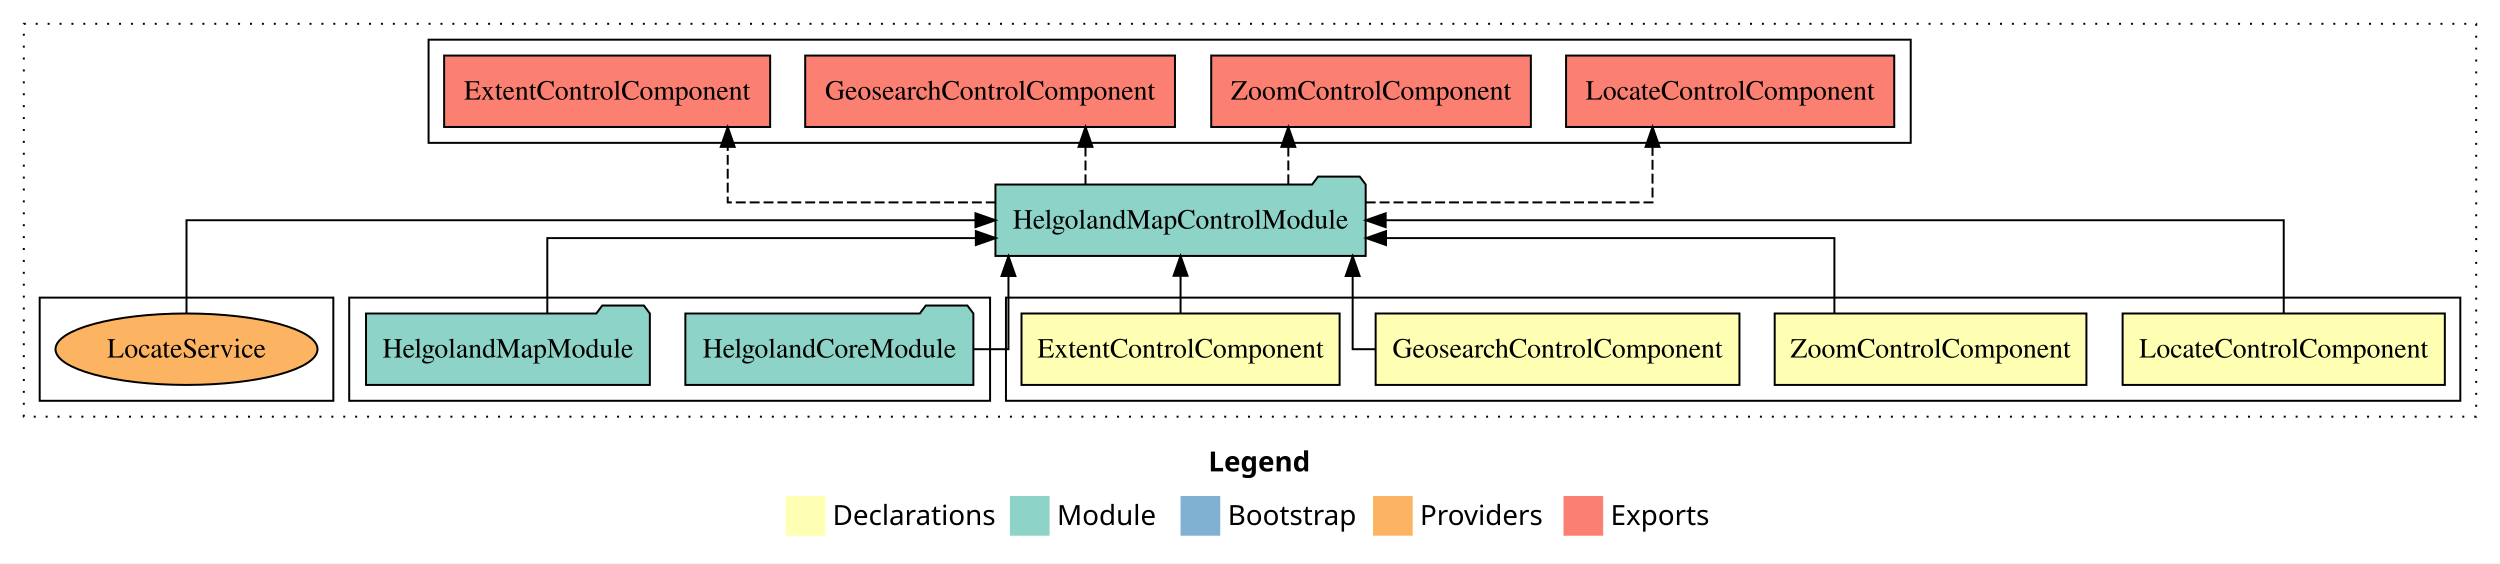
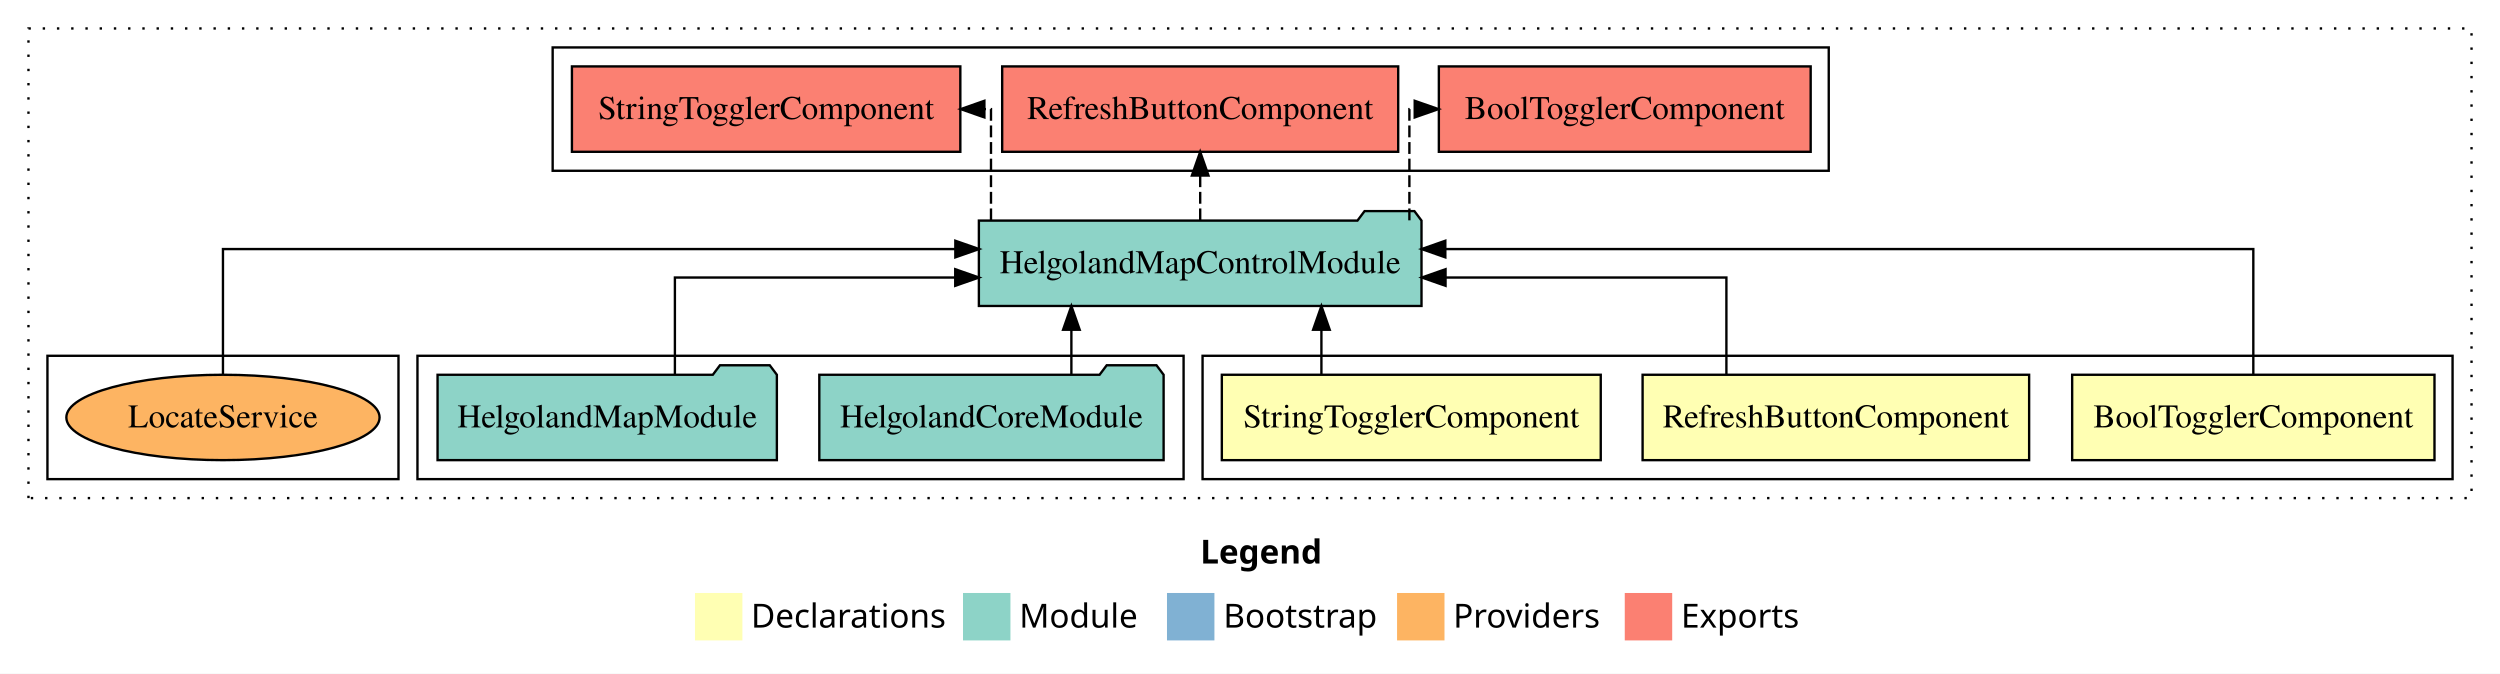
- <svg xmlns="http://www.w3.org/2000/svg" width="1260pt" height="284pt" viewBox="0.00 0.00 1260.00 284.00">
+ <svg xmlns="http://www.w3.org/2000/svg" width="1054pt" height="284pt" viewBox="0.00 0.00 1054.00 284.00">
  <g id="graph0" class="graph" transform="scale(1 1) rotate(0) translate(4 280)">
-     <polygon fill="#ffffff" stroke="transparent" points="-4,4 -4,-280 1256,-280 1256,4 -4,4" />
-     <text text-anchor="start" x="605.009" y="-42.4" font-family="sans-serif" font-weight="bold" font-size="14.00" fill="#000000">Legend</text>
-     <polygon fill="#ffffb3" stroke="transparent" points="392,-10 392,-30 412,-30 412,-10 392,-10" />
-     <text text-anchor="start" x="415.629" y="-15.4" font-family="sans-serif" font-size="14.00" fill="#000000">  Declarations</text>
-     <polygon fill="#8dd3c7" stroke="transparent" points="505,-10 505,-30 525,-30 525,-10 505,-10" />
-     <text text-anchor="start" x="528.725" y="-15.4" font-family="sans-serif" font-size="14.00" fill="#000000">  Module</text>
-     <polygon fill="#80b1d3" stroke="transparent" points="591,-10 591,-30 611,-30 611,-10 591,-10" />
-     <text text-anchor="start" x="614.781" y="-15.4" font-family="sans-serif" font-size="14.00" fill="#000000">  Bootstrap</text>
-     <polygon fill="#fdb462" stroke="transparent" points="688,-10 688,-30 708,-30 708,-10 688,-10" />
-     <text text-anchor="start" x="711.673" y="-15.4" font-family="sans-serif" font-size="14.00" fill="#000000">  Providers</text>
-     <polygon fill="#fb8072" stroke="transparent" points="784,-10 784,-30 804,-30 804,-10 784,-10" />
-     <text text-anchor="start" x="807.726" y="-15.4" font-family="sans-serif" font-size="14.00" fill="#000000">  Exports</text>
+     <polygon fill="#ffffff" stroke="transparent" points="-4,4 -4,-280 1050,-280 1050,4 -4,4" />
+     <text text-anchor="start" x="502.009" y="-42.4" font-family="sans-serif" font-weight="bold" font-size="14.00" fill="#000000">Legend</text>
+     <polygon fill="#ffffb3" stroke="transparent" points="289,-10 289,-30 309,-30 309,-10 289,-10" />
+     <text text-anchor="start" x="312.629" y="-15.4" font-family="sans-serif" font-size="14.00" fill="#000000">  Declarations</text>
+     <polygon fill="#8dd3c7" stroke="transparent" points="402,-10 402,-30 422,-30 422,-10 402,-10" />
+     <text text-anchor="start" x="425.725" y="-15.4" font-family="sans-serif" font-size="14.00" fill="#000000">  Module</text>
+     <polygon fill="#80b1d3" stroke="transparent" points="488,-10 488,-30 508,-30 508,-10 488,-10" />
+     <text text-anchor="start" x="511.781" y="-15.4" font-family="sans-serif" font-size="14.00" fill="#000000">  Bootstrap</text>
+     <polygon fill="#fdb462" stroke="transparent" points="585,-10 585,-30 605,-30 605,-10 585,-10" />
+     <text text-anchor="start" x="608.673" y="-15.4" font-family="sans-serif" font-size="14.00" fill="#000000">  Providers</text>
+     <polygon fill="#fb8072" stroke="transparent" points="681,-10 681,-30 701,-30 701,-10 681,-10" />
+     <text text-anchor="start" x="704.726" y="-15.4" font-family="sans-serif" font-size="14.00" fill="#000000">  Exports</text>
    <g id="clust1" class="cluster">
-       <polygon fill="none" stroke="#000000" stroke-dasharray="1,5" points="8,-70 8,-268 1244,-268 1244,-70 8,-70" />
+       <polygon fill="none" stroke="#000000" stroke-dasharray="1,5" points="8,-70 8,-268 1038,-268 1038,-70 8,-70" />
    </g>
    <g id="clust2" class="cluster">
-       <polygon fill="none" stroke="#000000" points="503,-78 503,-130 1236,-130 1236,-78 503,-78" />
+       <polygon fill="none" stroke="#000000" points="503,-78 503,-130 1030,-130 1030,-78 503,-78" />
+     </g>
+     <g id="clust6" class="cluster">
+       <polygon fill="none" stroke="#000000" points="172,-78 172,-130 495,-130 495,-78 172,-78" />
    </g>
    <g id="clust7" class="cluster">
-       <polygon fill="none" stroke="#000000" points="172,-78 172,-130 495,-130 495,-78 172,-78" />
+       <polygon fill="none" stroke="#000000" points="229,-208 229,-260 767,-260 767,-208 229,-208" />
    </g>
-     <g id="clust8" class="cluster">
-       <polygon fill="none" stroke="#000000" points="212,-208 212,-260 959,-260 959,-208 212,-208" />
-     </g>
-     <g id="clust10" class="cluster">
+     <g id="clust9" class="cluster">
      <polygon fill="none" stroke="#000000" points="16,-78 16,-130 164,-130 164,-78 16,-78" />
    </g>
    <g id="node1" class="node">
-       <polygon fill="#ffffb3" stroke="#000000" points="1228.198,-122 1065.802,-122 1065.802,-86 1228.198,-86 1228.198,-122" />
-       <text text-anchor="middle" x="1147" y="-99.8" font-family="Times,serif" font-size="14.00" fill="#000000">LocateControlComponent</text>
+       <polygon fill="#ffffb3" stroke="#000000" points="1022.378,-122 869.622,-122 869.622,-86 1022.378,-86 1022.378,-122" />
+       <text text-anchor="middle" x="946" y="-99.8" font-family="Times,serif" font-size="14.00" fill="#000000">BoolTogglerComponent</text>
+     </g>
+     <g id="node4" class="node">
+       <polygon fill="#8dd3c7" stroke="#000000" points="595.305,-187 592.305,-191 571.305,-191 568.305,-187 408.695,-187 408.695,-151 595.305,-151 595.305,-187" />
+       <text text-anchor="middle" x="502" y="-164.8" font-family="Times,serif" font-size="14.00" fill="#000000">HelgolandMapControlModule</text>
+     </g>
+     <g id="edge1" class="edge">
+       <path fill="none" stroke="#000000" d="M946,-122.284C946,-143.321 946,-175 946,-175 946,-175 605.348,-175 605.348,-175" />
+       <polygon fill="#000000" stroke="#000000" points="605.348,-171.5 595.348,-175 605.347,-178.5 605.348,-171.5" />
+     </g>
+     <g id="node2" class="node">
+       <polygon fill="#ffffb3" stroke="#000000" points="851.482,-122 688.518,-122 688.518,-86 851.482,-86 851.482,-122" />
+       <text text-anchor="middle" x="770" y="-99.8" font-family="Times,serif" font-size="14.00" fill="#000000">RefreshButtonComponent</text>
+     </g>
+     <g id="edge2" class="edge">
+       <path fill="none" stroke="#000000" d="M723.849,-122.022C723.849,-139.373 723.849,-163 723.849,-163 723.849,-163 605.441,-163 605.441,-163" />
+       <polygon fill="#000000" stroke="#000000" points="605.441,-159.5 595.441,-163 605.441,-166.5 605.441,-159.5" />
+     </g>
+     <g id="node3" class="node">
+       <polygon fill="#ffffb3" stroke="#000000" points="670.875,-122 511.125,-122 511.125,-86 670.875,-86 670.875,-122" />
+       <text text-anchor="middle" x="591" y="-99.8" font-family="Times,serif" font-size="14.00" fill="#000000">StringTogglerComponent</text>
+     </g>
+     <g id="edge3" class="edge">
+       <path fill="none" stroke="#000000" d="M553.107,-122.106C553.107,-122.106 553.107,-140.991 553.107,-140.991" />
+       <polygon fill="#000000" stroke="#000000" points="549.607,-140.991 553.107,-150.991 556.607,-140.991 549.607,-140.991" />
+     </g>
+     <g id="node7" class="node">
+       <polygon fill="#fb8072" stroke="#000000" points="759.379,-252 602.621,-252 602.621,-216 759.379,-216 759.379,-252" />
+       <text text-anchor="middle" x="681" y="-229.8" font-family="Times,serif" font-size="14.00" fill="#000000">BoolTogglerComponent </text>
+     </g>
+     <g id="edge6" class="edge">
+       <path fill="none" stroke="#000000" stroke-dasharray="5,2" d="M590.197,-187.106C590.197,-206.339 590.197,-234 590.197,-234 590.197,-234 592.443,-234 592.443,-234" />
+       <polygon fill="#000000" stroke="#000000" points="592.443,-237.5 602.443,-234 592.443,-230.5 592.443,-237.5" />
+     </g>
+     <g id="node8" class="node">
+       <polygon fill="#fb8072" stroke="#000000" points="585.482,-252 418.517,-252 418.517,-216 585.482,-216 585.482,-252" />
+       <text text-anchor="middle" x="502" y="-229.8" font-family="Times,serif" font-size="14.00" fill="#000000">RefreshButtonComponent </text>
+     </g>
+     <g id="edge7" class="edge">
+       <path fill="none" stroke="#000000" stroke-dasharray="5,2" d="M502,-187.106C502,-187.106 502,-205.991 502,-205.991" />
+       <polygon fill="#000000" stroke="#000000" points="498.5,-205.991 502,-215.991 505.5,-205.991 498.5,-205.991" />
+     </g>
+     <g id="node9" class="node">
+       <polygon fill="#fb8072" stroke="#000000" points="400.876,-252 237.124,-252 237.124,-216 400.876,-216 400.876,-252" />
+       <text text-anchor="middle" x="319" y="-229.8" font-family="Times,serif" font-size="14.00" fill="#000000">StringTogglerComponent </text>
+     </g>
+     <g id="edge8" class="edge">
+       <path fill="none" stroke="#000000" stroke-dasharray="5,2" d="M413.803,-187.106C413.803,-206.339 413.803,-234 413.803,-234 413.803,-234 411.018,-234 411.018,-234" />
+       <polygon fill="#000000" stroke="#000000" points="411.018,-230.5 401.018,-234 411.018,-237.5 411.018,-230.5" />
    </g>
    <g id="node5" class="node">
-       <polygon fill="#8dd3c7" stroke="#000000" points="684.305,-187 681.305,-191 660.305,-191 657.305,-187 497.695,-187 497.695,-151 684.305,-151 684.305,-187" />
-       <text text-anchor="middle" x="591" y="-164.8" font-family="Times,serif" font-size="14.00" fill="#000000">HelgolandMapControlModule</text>
-     </g>
-     <g id="edge1" class="edge">
-       <path fill="none" stroke="#000000" d="M1147,-122.106C1147,-141.339 1147,-169 1147,-169 1147,-169 694.375,-169 694.375,-169" />
-       <polygon fill="#000000" stroke="#000000" points="694.375,-165.5 684.375,-169 694.375,-172.5 694.375,-165.5" />
-     </g>
-     <g id="node2" class="node">
-       <polygon fill="#ffffb3" stroke="#000000" points="1047.555,-122 890.445,-122 890.445,-86 1047.555,-86 1047.555,-122" />
-       <text text-anchor="middle" x="969" y="-99.8" font-family="Times,serif" font-size="14.00" fill="#000000">ZoomControlComponent</text>
-     </g>
-     <g id="edge2" class="edge">
-       <path fill="none" stroke="#000000" d="M920.536,-122.027C920.536,-138.398 920.536,-160 920.536,-160 920.536,-160 694.55,-160 694.55,-160" />
-       <polygon fill="#000000" stroke="#000000" points="694.55,-156.5 684.55,-160 694.55,-163.5 694.55,-156.5" />
-     </g>
-     <g id="node3" class="node">
-       <polygon fill="#ffffb3" stroke="#000000" points="872.681,-122 689.319,-122 689.319,-86 872.681,-86 872.681,-122" />
-       <text text-anchor="middle" x="781" y="-99.8" font-family="Times,serif" font-size="14.00" fill="#000000">GeosearchControlComponent</text>
-     </g>
-     <g id="edge3" class="edge">
-       <path fill="none" stroke="#000000" d="M689.186,-104C682.167,-104 677.741,-104 677.741,-104 677.741,-104 677.741,-140.894 677.741,-140.894" />
-       <polygon fill="#000000" stroke="#000000" points="674.241,-140.894 677.741,-150.894 681.241,-140.894 674.241,-140.894" />
-     </g>
-     <g id="node4" class="node">
-       <polygon fill="#ffffb3" stroke="#000000" points="671.16,-122 510.84,-122 510.84,-86 671.16,-86 671.16,-122" />
-       <text text-anchor="middle" x="591" y="-99.8" font-family="Times,serif" font-size="14.00" fill="#000000">ExtentControlComponent</text>
-     </g>
-     <g id="edge4" class="edge">
-       <path fill="none" stroke="#000000" d="M591,-122.106C591,-122.106 591,-140.991 591,-140.991" />
-       <polygon fill="#000000" stroke="#000000" points="587.5,-140.991 591,-150.991 594.5,-140.991 587.5,-140.991" />
-     </g>
-     <g id="node8" class="node">
-       <polygon fill="#fb8072" stroke="#000000" points="950.698,-252 785.302,-252 785.302,-216 950.698,-216 950.698,-252" />
-       <text text-anchor="middle" x="868" y="-229.8" font-family="Times,serif" font-size="14.00" fill="#000000">LocateControlComponent </text>
-     </g>
-     <g id="edge7" class="edge">
-       <path fill="none" stroke="#000000" stroke-dasharray="5,2" d="M684.33,-178C750.971,-178 828.871,-178 828.871,-178 828.871,-178 828.871,-205.973 828.871,-205.973" />
-       <polygon fill="#000000" stroke="#000000" points="825.371,-205.973 828.871,-215.973 832.371,-205.973 825.371,-205.973" />
-     </g>
-     <g id="node9" class="node">
-       <polygon fill="#fb8072" stroke="#000000" points="767.554,-252 606.446,-252 606.446,-216 767.554,-216 767.554,-252" />
-       <text text-anchor="middle" x="687" y="-229.8" font-family="Times,serif" font-size="14.00" fill="#000000">ZoomControlComponent </text>
-     </g>
-     <g id="edge8" class="edge">
-       <path fill="none" stroke="#000000" stroke-dasharray="5,2" d="M645.313,-187.106C645.313,-187.106 645.313,-205.991 645.313,-205.991" />
-       <polygon fill="#000000" stroke="#000000" points="641.813,-205.991 645.313,-215.991 648.813,-205.991 641.813,-205.991" />
-     </g>
-     <g id="node10" class="node">
-       <polygon fill="#fb8072" stroke="#000000" points="588.181,-252 401.819,-252 401.819,-216 588.181,-216 588.181,-252" />
-       <text text-anchor="middle" x="495" y="-229.8" font-family="Times,serif" font-size="14.00" fill="#000000">GeosearchControlComponent </text>
-     </g>
-     <g id="edge9" class="edge">
-       <path fill="none" stroke="#000000" stroke-dasharray="5,2" d="M543.094,-187.106C543.094,-187.106 543.094,-205.991 543.094,-205.991" />
-       <polygon fill="#000000" stroke="#000000" points="539.594,-205.991 543.094,-215.991 546.594,-205.991 539.594,-205.991" />
-     </g>
-     <g id="node11" class="node">
-       <polygon fill="#fb8072" stroke="#000000" points="384.159,-252 219.841,-252 219.841,-216 384.159,-216 384.159,-252" />
-       <text text-anchor="middle" x="302" y="-229.8" font-family="Times,serif" font-size="14.00" fill="#000000">ExtentControlComponent </text>
-     </g>
-     <g id="edge10" class="edge">
-       <path fill="none" stroke="#000000" stroke-dasharray="5,2" d="M497.841,-178C434.733,-178 362.77,-178 362.77,-178 362.77,-178 362.77,-205.973 362.77,-205.973" />
-       <polygon fill="#000000" stroke="#000000" points="359.27,-205.973 362.77,-215.973 366.27,-205.973 359.27,-205.973" />
-     </g>
-     <g id="node6" class="node">
      <polygon fill="#8dd3c7" stroke="#000000" points="486.579,-122 483.579,-126 462.579,-126 459.579,-122 341.421,-122 341.421,-86 486.579,-86 486.579,-122" />
      <text text-anchor="middle" x="414" y="-99.8" font-family="Times,serif" font-size="14.00" fill="#000000">HelgolandCoreModule</text>
    </g>
-     <g id="edge5" class="edge">
-       <path fill="none" stroke="#000000" d="M486.856,-104C497.12,-104 504.259,-104 504.259,-104 504.259,-104 504.259,-140.894 504.259,-140.894" />
-       <polygon fill="#000000" stroke="#000000" points="500.759,-140.894 504.259,-150.894 507.759,-140.894 500.759,-140.894" />
+     <g id="edge4" class="edge">
+       <path fill="none" stroke="#000000" d="M447.694,-122.106C447.694,-122.106 447.694,-140.991 447.694,-140.991" />
+       <polygon fill="#000000" stroke="#000000" points="444.194,-140.991 447.694,-150.991 451.194,-140.991 444.194,-140.991" />
    </g>
-     <g id="node7" class="node">
+     <g id="node6" class="node">
      <polygon fill="#8dd3c7" stroke="#000000" points="323.527,-122 320.527,-126 299.527,-126 296.527,-122 180.473,-122 180.473,-86 323.527,-86 323.527,-122" />
      <text text-anchor="middle" x="252" y="-99.8" font-family="Times,serif" font-size="14.00" fill="#000000">HelgolandMapModule</text>
    </g>
-     <g id="edge6" class="edge">
-       <path fill="none" stroke="#000000" d="M271.842,-122.027C271.842,-138.398 271.842,-160 271.842,-160 271.842,-160 487.828,-160 487.828,-160" />
-       <polygon fill="#000000" stroke="#000000" points="487.828,-163.5 497.828,-160 487.828,-156.5 487.828,-163.5" />
+     <g id="edge5" class="edge">
+       <path fill="none" stroke="#000000" d="M280.538,-122.022C280.538,-139.373 280.538,-163 280.538,-163 280.538,-163 398.722,-163 398.722,-163" />
+       <polygon fill="#000000" stroke="#000000" points="398.722,-166.5 408.722,-163 398.722,-159.5 398.722,-166.5" />
    </g>
-     <g id="node12" class="node">
+     <g id="node10" class="node">
      <ellipse fill="#fdb462" stroke="#000000" cx="90" cy="-104" rx="66.028" ry="18" />
      <text text-anchor="middle" x="90" y="-99.8" font-family="Times,serif" font-size="14.00" fill="#000000">LocateService</text>
    </g>
-     <g id="edge11" class="edge">
-       <path fill="none" stroke="#000000" d="M90,-122.106C90,-141.339 90,-169 90,-169 90,-169 487.647,-169 487.647,-169" />
-       <polygon fill="#000000" stroke="#000000" points="487.647,-172.5 497.647,-169 487.647,-165.5 487.647,-172.5" />
+     <g id="edge9" class="edge">
+       <path fill="none" stroke="#000000" d="M90,-122.284C90,-143.321 90,-175 90,-175 90,-175 398.768,-175 398.768,-175" />
+       <polygon fill="#000000" stroke="#000000" points="398.768,-178.5 408.768,-175 398.768,-171.5 398.768,-178.5" />
    </g>
  </g>
</svg>
